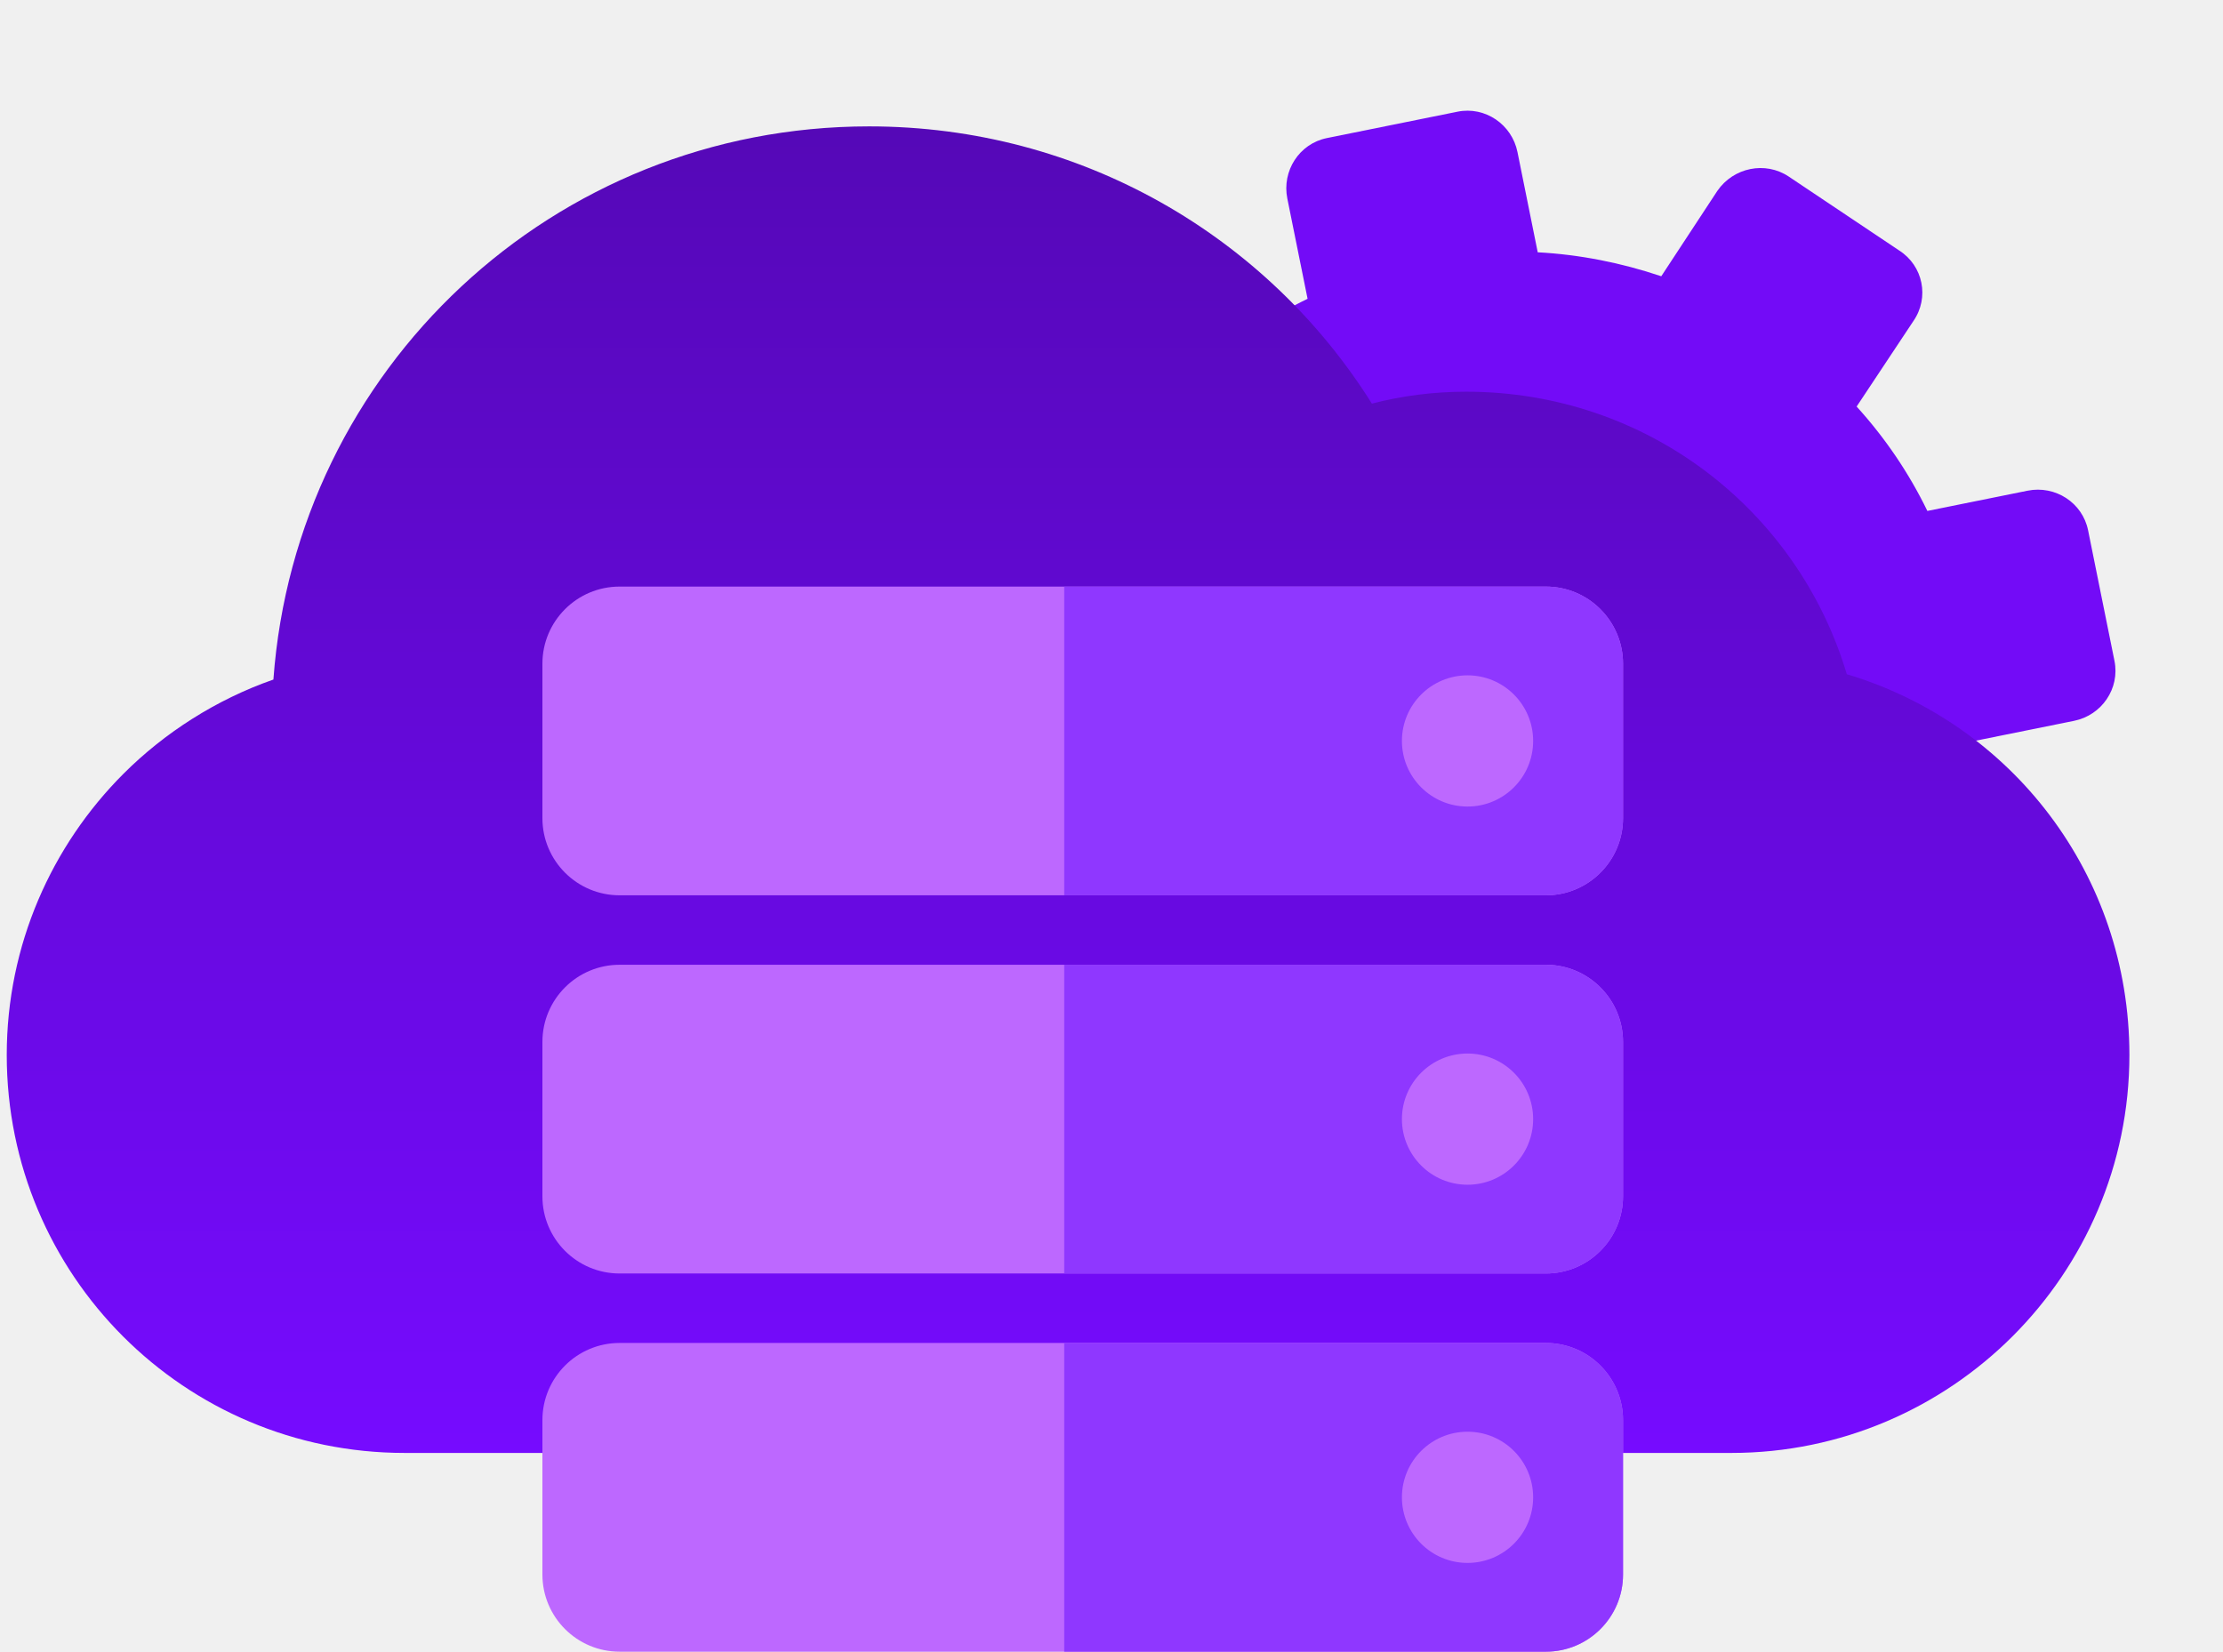
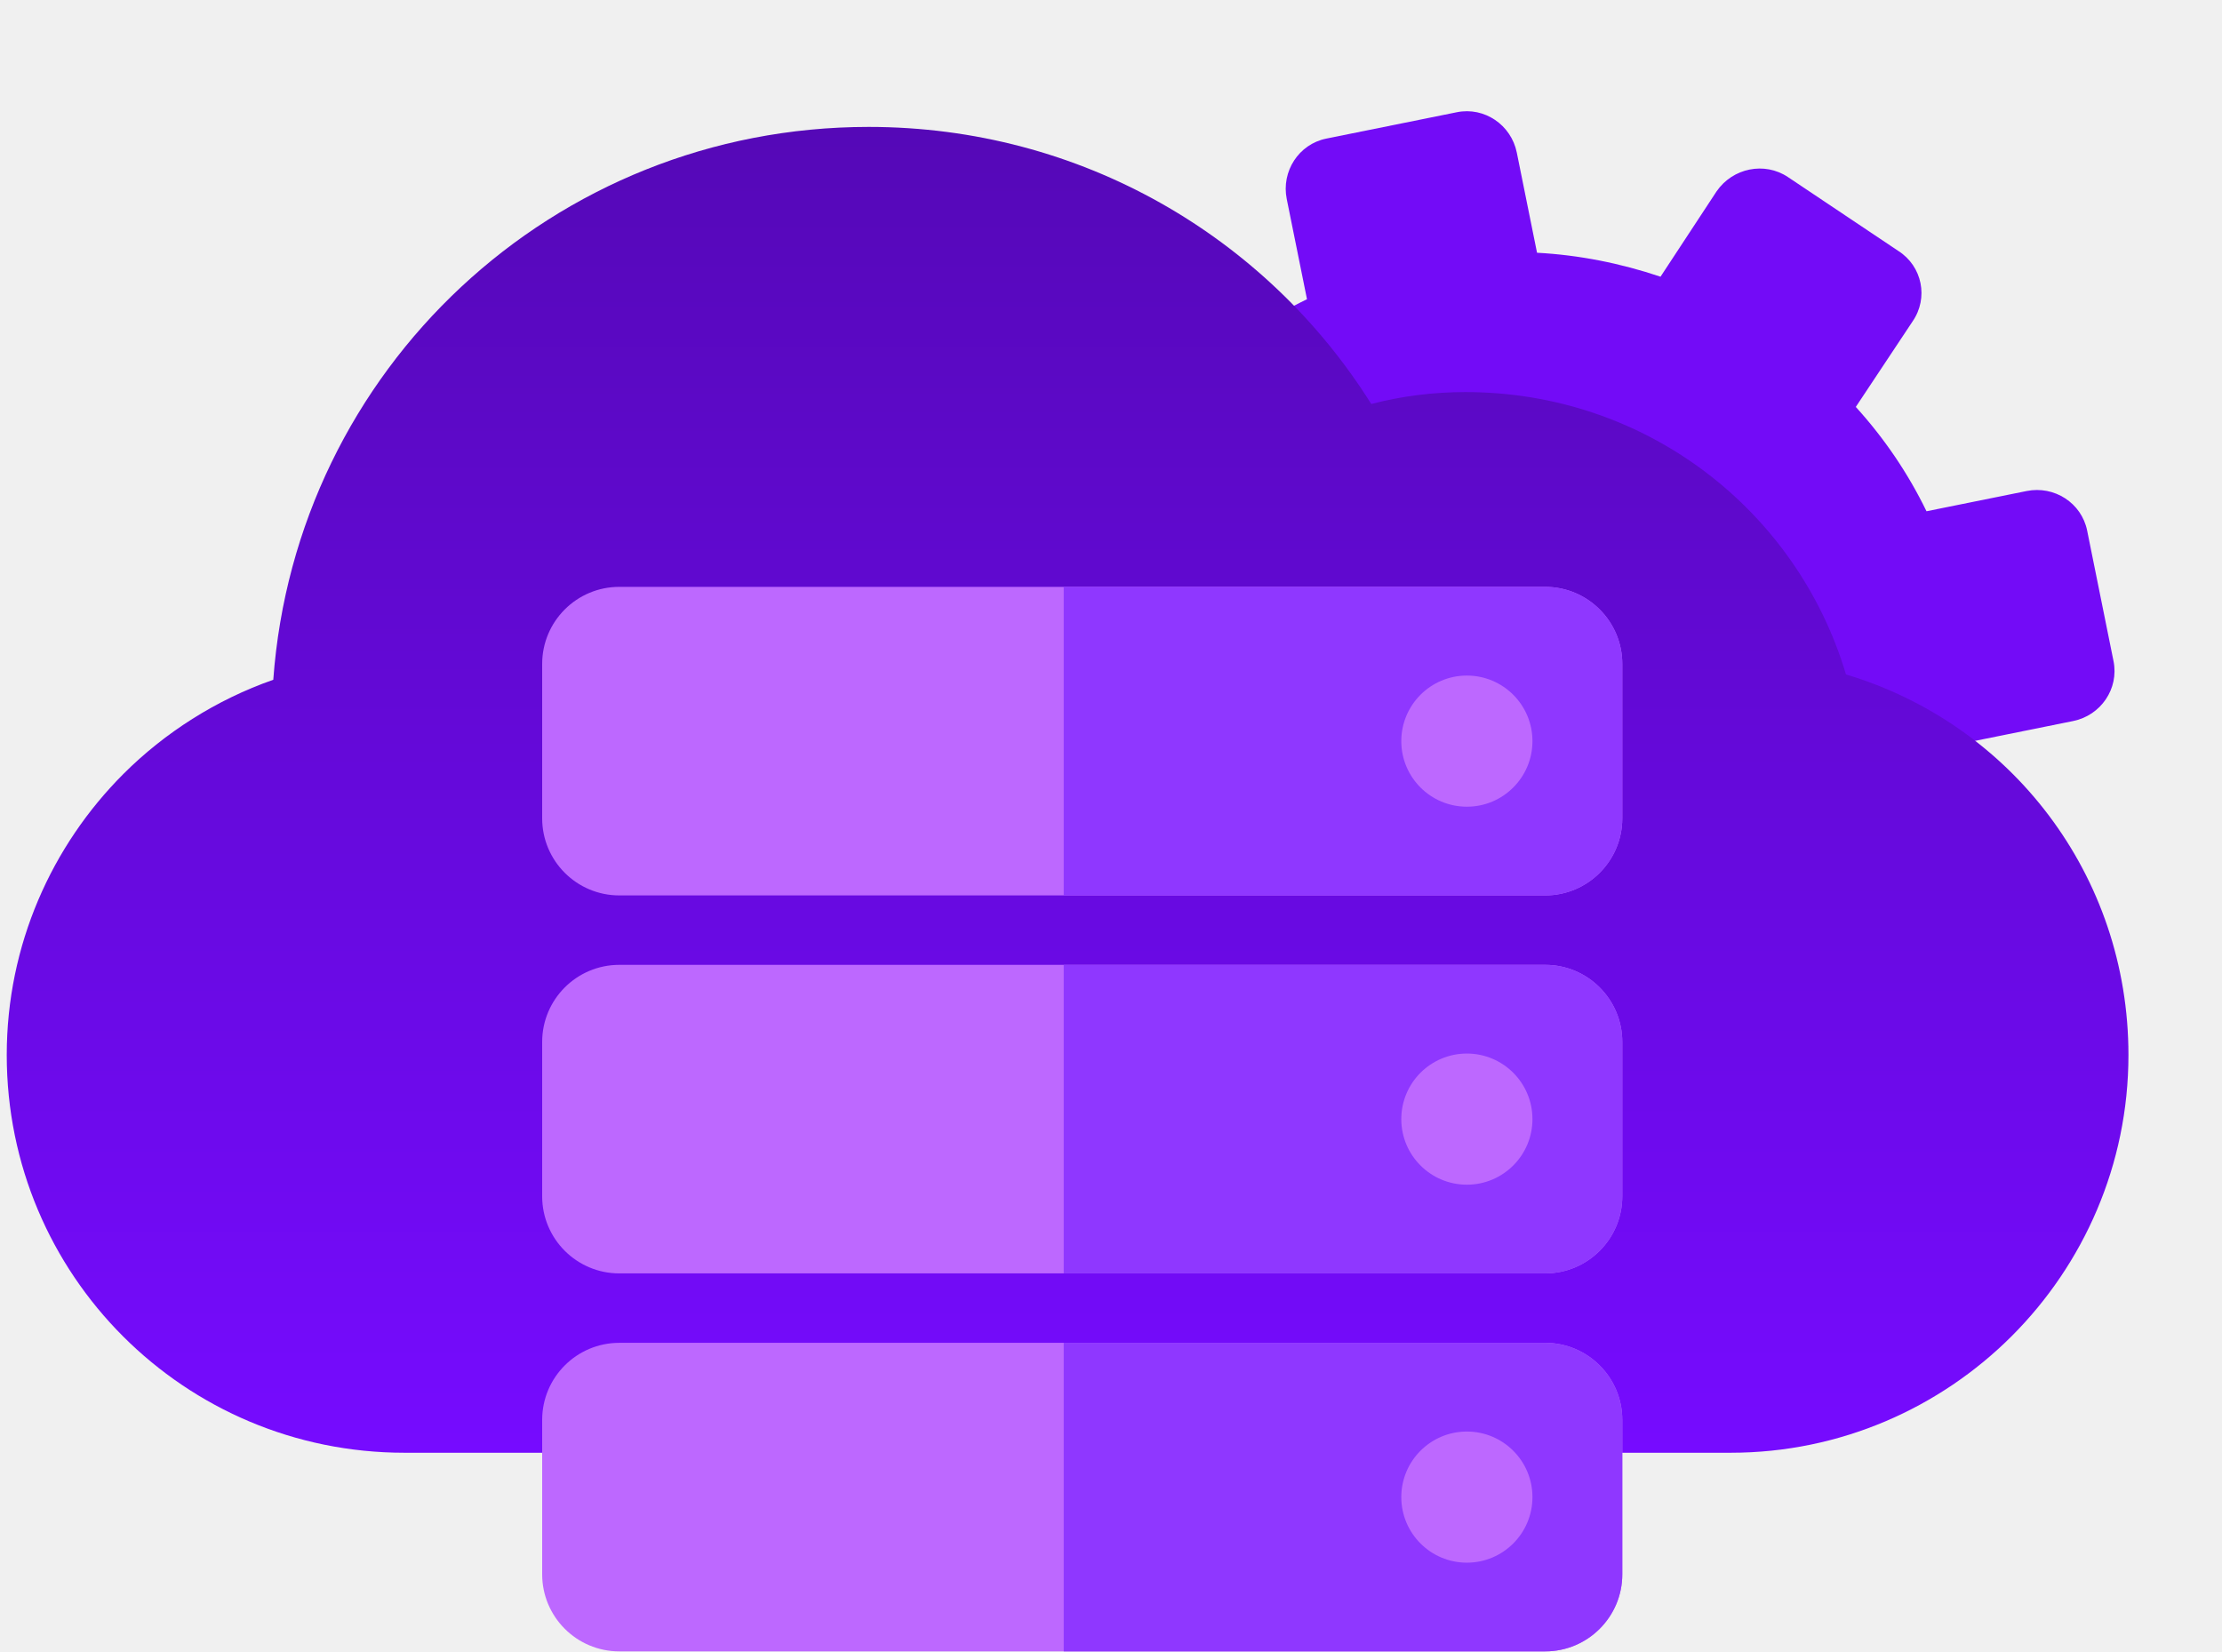
- <svg xmlns="http://www.w3.org/2000/svg" width="288" height="214" viewBox="0 0 288 214" fill="none">
+ <svg xmlns="http://www.w3.org/2000/svg" width="78" height="58" viewBox="0 0 288 214" fill="none">
  <path fill-rule="evenodd" clip-rule="evenodd" d="M219.689 167.229L202.765 170.648C199.184 171.371 195.74 169.085 195.016 165.503L192.393 152.52C186.91 152.136 181.588 151.161 176.371 149.326L169.011 160.412C167.01 163.425 162.891 164.258 159.878 162.257L145.473 152.772C142.46 150.771 141.628 146.652 143.628 143.638L150.988 132.552C147.361 128.439 144.307 123.93 141.914 119.008L128.841 121.649C125.349 122.354 121.816 120.086 121.092 116.504L117.673 99.581C116.95 95.999 119.326 92.537 122.818 91.832L135.891 89.191C136.185 83.726 137.25 78.385 138.995 73.186L127.909 65.826C124.896 63.826 124.064 59.707 126.064 56.693L135.657 42.36C137.64 39.257 141.759 38.425 144.79 40.515L155.858 47.785C159.972 44.159 164.481 41.104 169.403 38.712L166.78 25.728C166.056 22.147 168.325 18.613 171.906 17.89L188.83 14.471C192.411 13.747 195.874 16.123 196.597 19.705L199.22 32.688C204.685 32.983 210.026 34.047 215.225 35.793L222.495 24.725C224.585 21.693 228.704 20.861 231.717 22.862L246.05 32.455C249.154 34.437 249.986 38.556 247.895 41.588L240.536 52.674C244.252 56.769 247.306 61.278 249.699 66.2L262.682 63.577C266.264 62.854 269.798 65.122 270.521 68.704L273.94 85.627C274.664 89.209 272.287 92.671 268.706 93.395L255.722 96.018C255.428 101.482 254.364 106.823 252.528 112.04L263.596 119.31C266.718 121.382 267.55 125.501 265.459 128.533L255.956 142.848C253.955 145.862 249.836 146.694 246.733 144.711L235.737 137.333C231.641 141.05 227.115 144.014 222.192 146.407L224.833 159.48C225.557 163.061 223.27 166.506 219.689 167.229Z" fill="#730BF7" />
  <path fill-rule="evenodd" clip-rule="evenodd" d="M203.513 130.982C182.381 135.251 161.716 121.532 157.429 100.31C153.16 79.178 166.879 58.513 188.011 54.244C209.232 49.958 229.897 63.676 234.166 84.808C238.453 106.03 224.734 126.695 203.513 130.982Z" fill="white" />
  <path d="M275.874 136.687C275.874 150.953 270.03 163.843 260.749 173.125C251.468 182.406 238.578 188.25 224.312 188.25H52.437C23.906 188.25 0.874 165.218 0.874 136.687C0.874 122.421 6.718 109.531 15.999 100.25C21.327 94.922 28.03 90.625 35.421 88.046C38.343 47.828 71.686 16.375 112.593 16.375C140.092 16.375 164.155 30.64 177.733 52.296C181.687 51.265 185.812 50.75 189.937 50.75C213.312 50.75 232.905 66.047 239.265 87.359C260.577 93.719 275.874 113.312 275.874 136.687Z" fill="url(#paint0_linear_1934_78)" />
  <path fill-rule="evenodd" clip-rule="evenodd" d="M70.272 86C70.272 80.477 74.75 76 80.272 76L200.272 76C205.795 76 210.272 80.477 210.272 86L210.272 106C210.272 111.523 205.795 116 200.272 116L80.272 116C74.75 116 70.272 111.523 70.272 106L70.272 86Z" fill="#BD68FF" />
  <path fill-rule="evenodd" clip-rule="evenodd" d="M70.272 135C70.272 129.477 74.75 125 80.272 125L200.272 125C205.795 125 210.272 129.477 210.272 135L210.272 155C210.272 160.523 205.795 165 200.272 165L80.272 165C74.75 165 70.272 160.523 70.272 155L70.272 135Z" fill="#BD68FF" />
  <path fill-rule="evenodd" clip-rule="evenodd" d="M70.272 184C70.272 178.477 74.75 174 80.272 174L200.272 174C205.795 174 210.272 178.477 210.272 184L210.272 204C210.272 209.523 205.795 214 200.272 214L80.272 214C74.75 214 70.272 209.523 70.272 204L70.272 184Z" fill="#BD68FF" />
  <path fill-rule="evenodd" clip-rule="evenodd" d="M137.872 76L200.272 76C205.795 76 210.272 80.477 210.272 86L210.272 106C210.272 111.523 205.795 116 200.272 116L137.872 116L137.872 76Z" fill="#8F37FF" />
  <path fill-rule="evenodd" clip-rule="evenodd" d="M137.872 174L200.272 174C205.795 174 210.272 178.477 210.272 184L210.272 204C210.272 209.523 205.795 214 200.272 214L137.872 214L137.872 174Z" fill="#8F37FF" />
  <path fill-rule="evenodd" clip-rule="evenodd" d="M137.872 125L200.272 125C205.795 125 210.272 129.477 210.272 135L210.272 155C210.272 160.523 205.795 165 200.272 165L137.872 165L137.872 125Z" fill="#8F37FF" />
  <circle cx="190.126" cy="96" r="8.5" fill="#BD68FF" />
  <circle cx="190.126" cy="145" r="8.5" fill="#BD68FF" />
  <circle cx="190.126" cy="194" r="8.5" fill="#BD68FF" />
  <defs>
    <linearGradient id="paint0_linear_1934_78" x1="138.374" y1="16.375" x2="138.374" y2="188.25" gradientUnits="userSpaceOnUse">
      <stop stop-color="#5508B7" />
      <stop offset="1" stop-color="#760BFF" />
    </linearGradient>
  </defs>
</svg>
